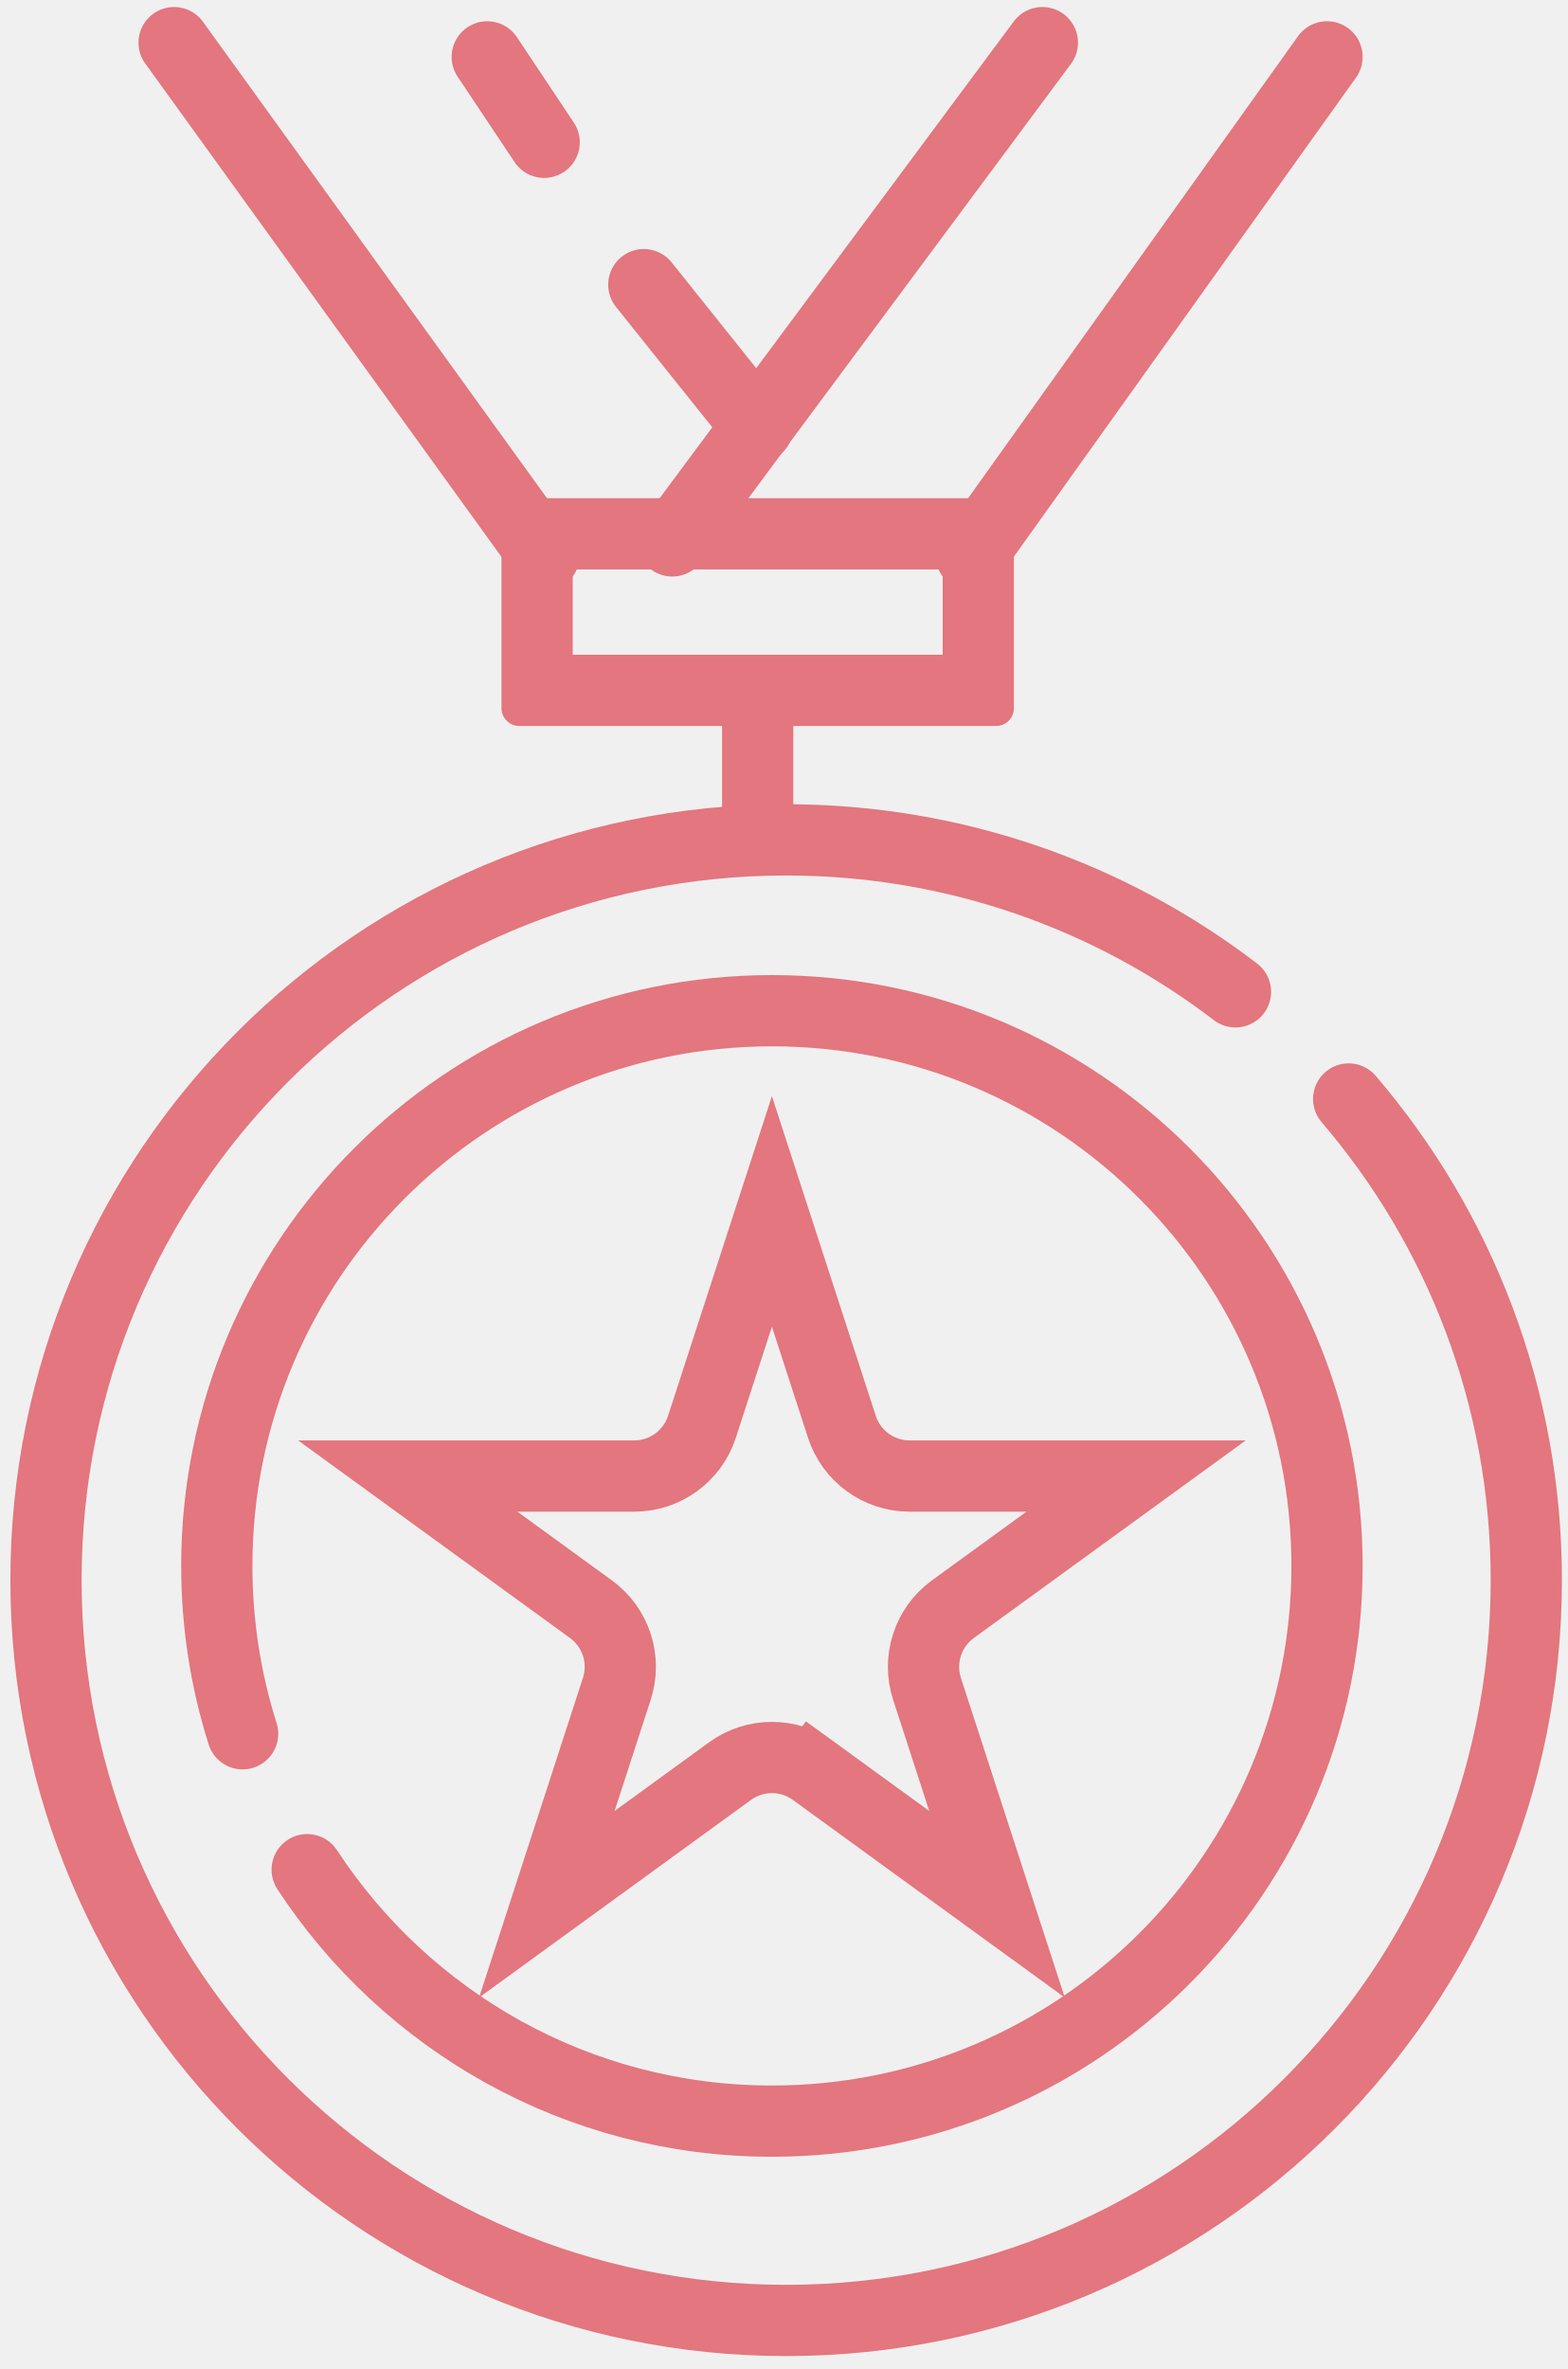
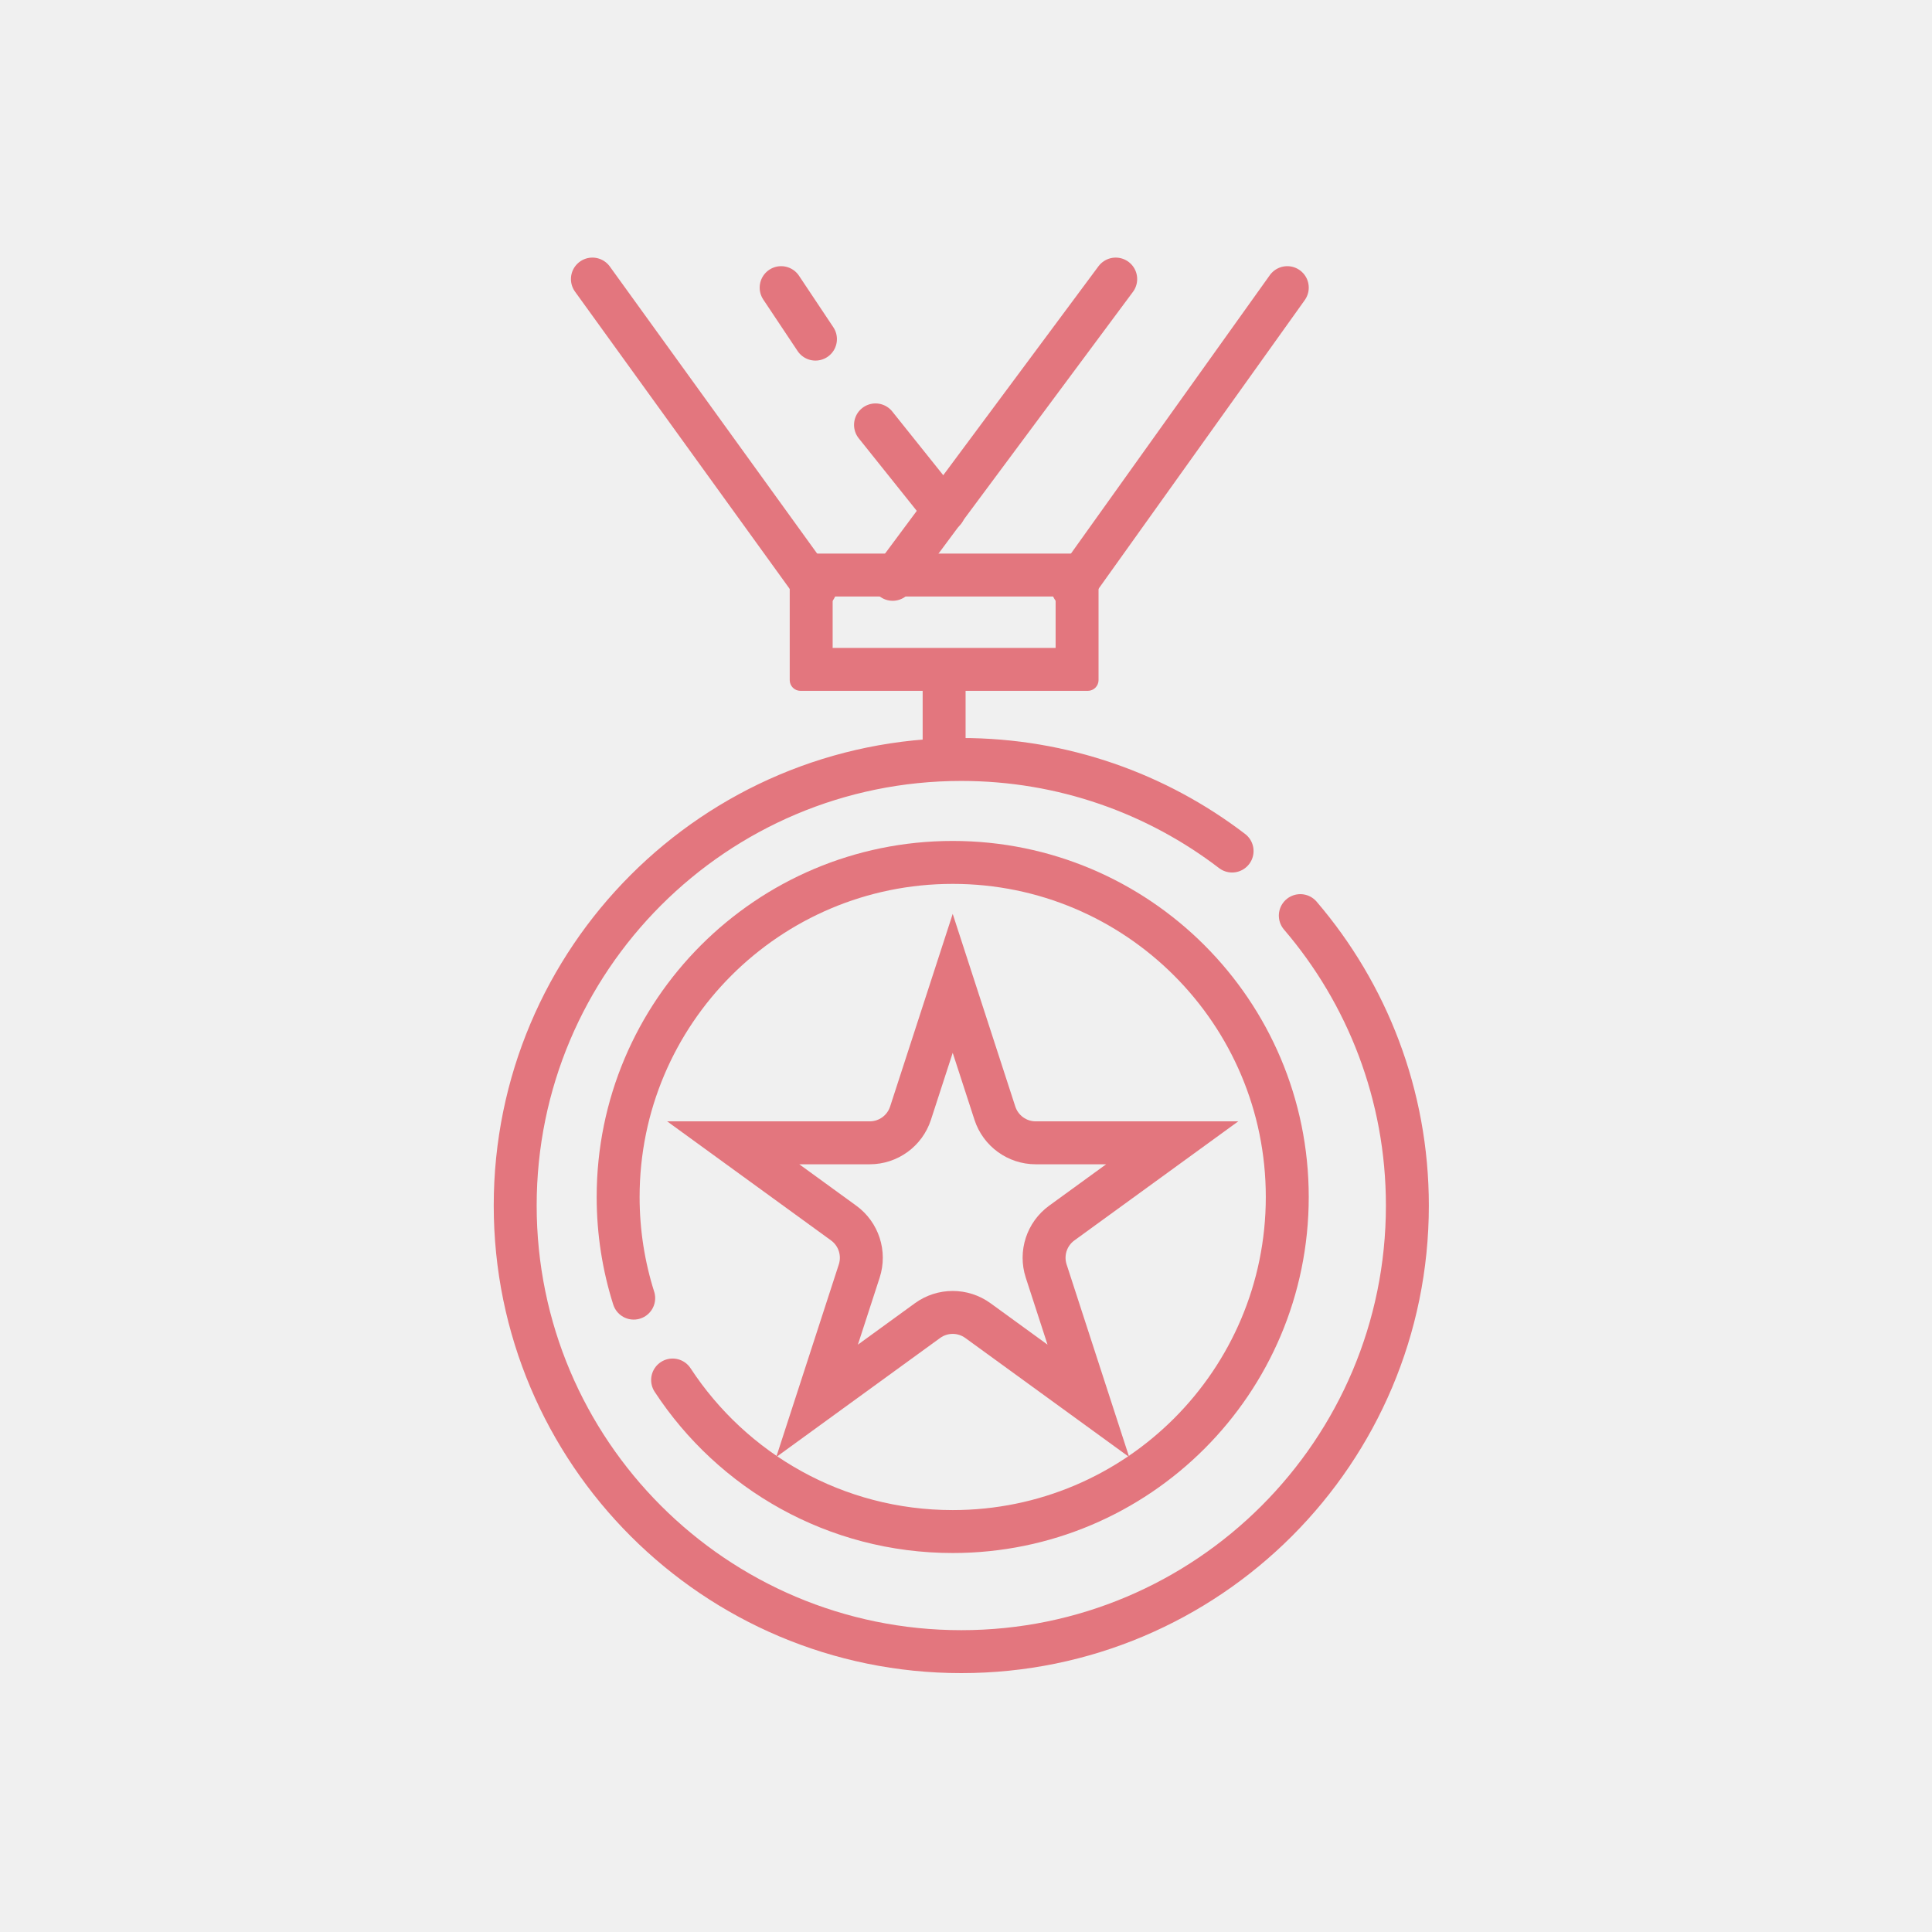
- <svg xmlns="http://www.w3.org/2000/svg" width="88" height="133" viewBox="0 0 88 133" fill="none">
-   <path d="M42.545 45.553V39.159" stroke="#E3767E" stroke-width="4" stroke-linecap="round" />
-   <path d="M69.374 55.683C62.378 50.331 53.632 47.152 44.144 47.152C21.19 47.152 2.583 65.759 2.583 88.713C2.583 111.666 21.19 130.274 44.144 130.274C67.097 130.274 85.705 111.666 85.705 88.713C85.705 78.4 81.949 68.964 75.73 61.7" stroke="#E3767E" stroke-width="4" stroke-linecap="round" />
-   <path d="M17.248 104.967C22.815 113.468 32.424 119.084 43.345 119.084C60.56 119.084 74.515 105.129 74.515 87.914C74.515 70.699 60.56 56.743 43.345 56.743C26.13 56.743 12.174 70.699 12.174 87.914C12.174 91.198 12.682 94.364 13.624 97.337" stroke="#E3767E" stroke-width="4" stroke-linecap="round" />
-   <path d="M39.415 80.104L43.344 68.011L47.274 80.104C47.809 81.752 49.345 82.868 51.078 82.868H63.794L53.506 90.342C52.105 91.361 51.518 93.166 52.053 94.814L55.983 106.908L45.696 99.433L44.52 101.051L45.696 99.433C44.294 98.415 42.395 98.415 40.993 99.433L30.706 106.908L34.635 94.814C35.171 93.166 34.584 91.361 33.182 90.342L22.895 82.868L35.611 82.868C37.344 82.868 38.88 81.752 39.415 80.104Z" stroke="#E3767E" stroke-width="4" />
-   <mask id="path-5-inside-1_37_1009" fill="white">
-     <rect x="28.159" y="27.97" width="28.773" height="12.788" rx="1" />
+ <svg xmlns="http://www.w3.org/2000/svg" width="180" height="180" viewBox="0 0 180 180" fill="none">
+   <path d="M87.962 69.159V62.765" stroke="#E3767E" stroke-width="4" stroke-linecap="round" />
+   <path d="M114.791 79.289C107.795 73.938 99.049 70.758 89.561 70.758C66.608 70.758 48 89.365 48 112.319C48 135.272 66.608 153.88 89.561 153.88C112.515 153.88 131.122 135.272 131.122 112.319C131.122 102.006 127.366 92.57 121.147 85.306" stroke="#E3767E" stroke-width="4" stroke-linecap="round" />
+   <path d="M62.665 128.573C68.232 137.075 77.841 142.691 88.762 142.691C105.977 142.691 119.932 128.735 119.932 111.52C119.932 94.305 105.977 80.349 88.762 80.349C71.546 80.349 57.591 94.305 57.591 111.52C57.591 114.804 58.099 117.97 59.041 120.943" stroke="#E3767E" stroke-width="4" stroke-linecap="round" />
+   <path d="M88.762 91.617L92.691 103.71C93.227 105.358 94.763 106.474 96.495 106.474H109.211L98.924 113.948C97.522 114.967 96.935 116.772 97.471 118.42L101.4 130.514L91.113 123.04C89.711 122.021 87.813 122.021 86.411 123.04L76.124 130.514L80.053 118.42C80.588 116.772 80.002 114.967 78.6 113.948L68.313 106.474L81.028 106.474C82.761 106.474 84.297 105.358 84.832 103.71L88.762 91.617Z" stroke="#E3767E" stroke-width="4" />
+   <mask id="path-5-inside-1_181_678" fill="white">
+     <rect x="73.576" y="51.576" width="28.773" height="12.788" rx="1" />
  </mask>
-   <rect x="28.159" y="27.97" width="28.773" height="12.788" rx="1" stroke="#E3767E" stroke-width="8" mask="url(#path-5-inside-1_37_1009)" />
-   <path d="M54.534 31.167L74.515 3.193M30.556 31.167L9.776 2.394M42.545 23.974L36.151 15.981M30.556 7.989L27.359 3.193" stroke="#E3767E" stroke-width="4" stroke-linecap="round" />
-   <path d="M37.75 30.368L58.531 2.394" stroke="#E3767E" stroke-width="4" stroke-linecap="round" />
+   <rect x="73.576" y="51.576" width="28.773" height="12.788" rx="1" stroke="#E3767E" stroke-width="8" mask="url(#path-5-inside-1_181_678)" />
+   <path d="M99.951 54.773L119.933 26.799M75.974 54.773L55.193 26M87.963 47.58L81.569 39.587M75.974 31.595L72.777 26.799" stroke="#E3767E" stroke-width="4" stroke-linecap="round" />
+   <path d="M83.167 53.974L103.948 26" stroke="#E3767E" stroke-width="4" stroke-linecap="round" />
</svg>
